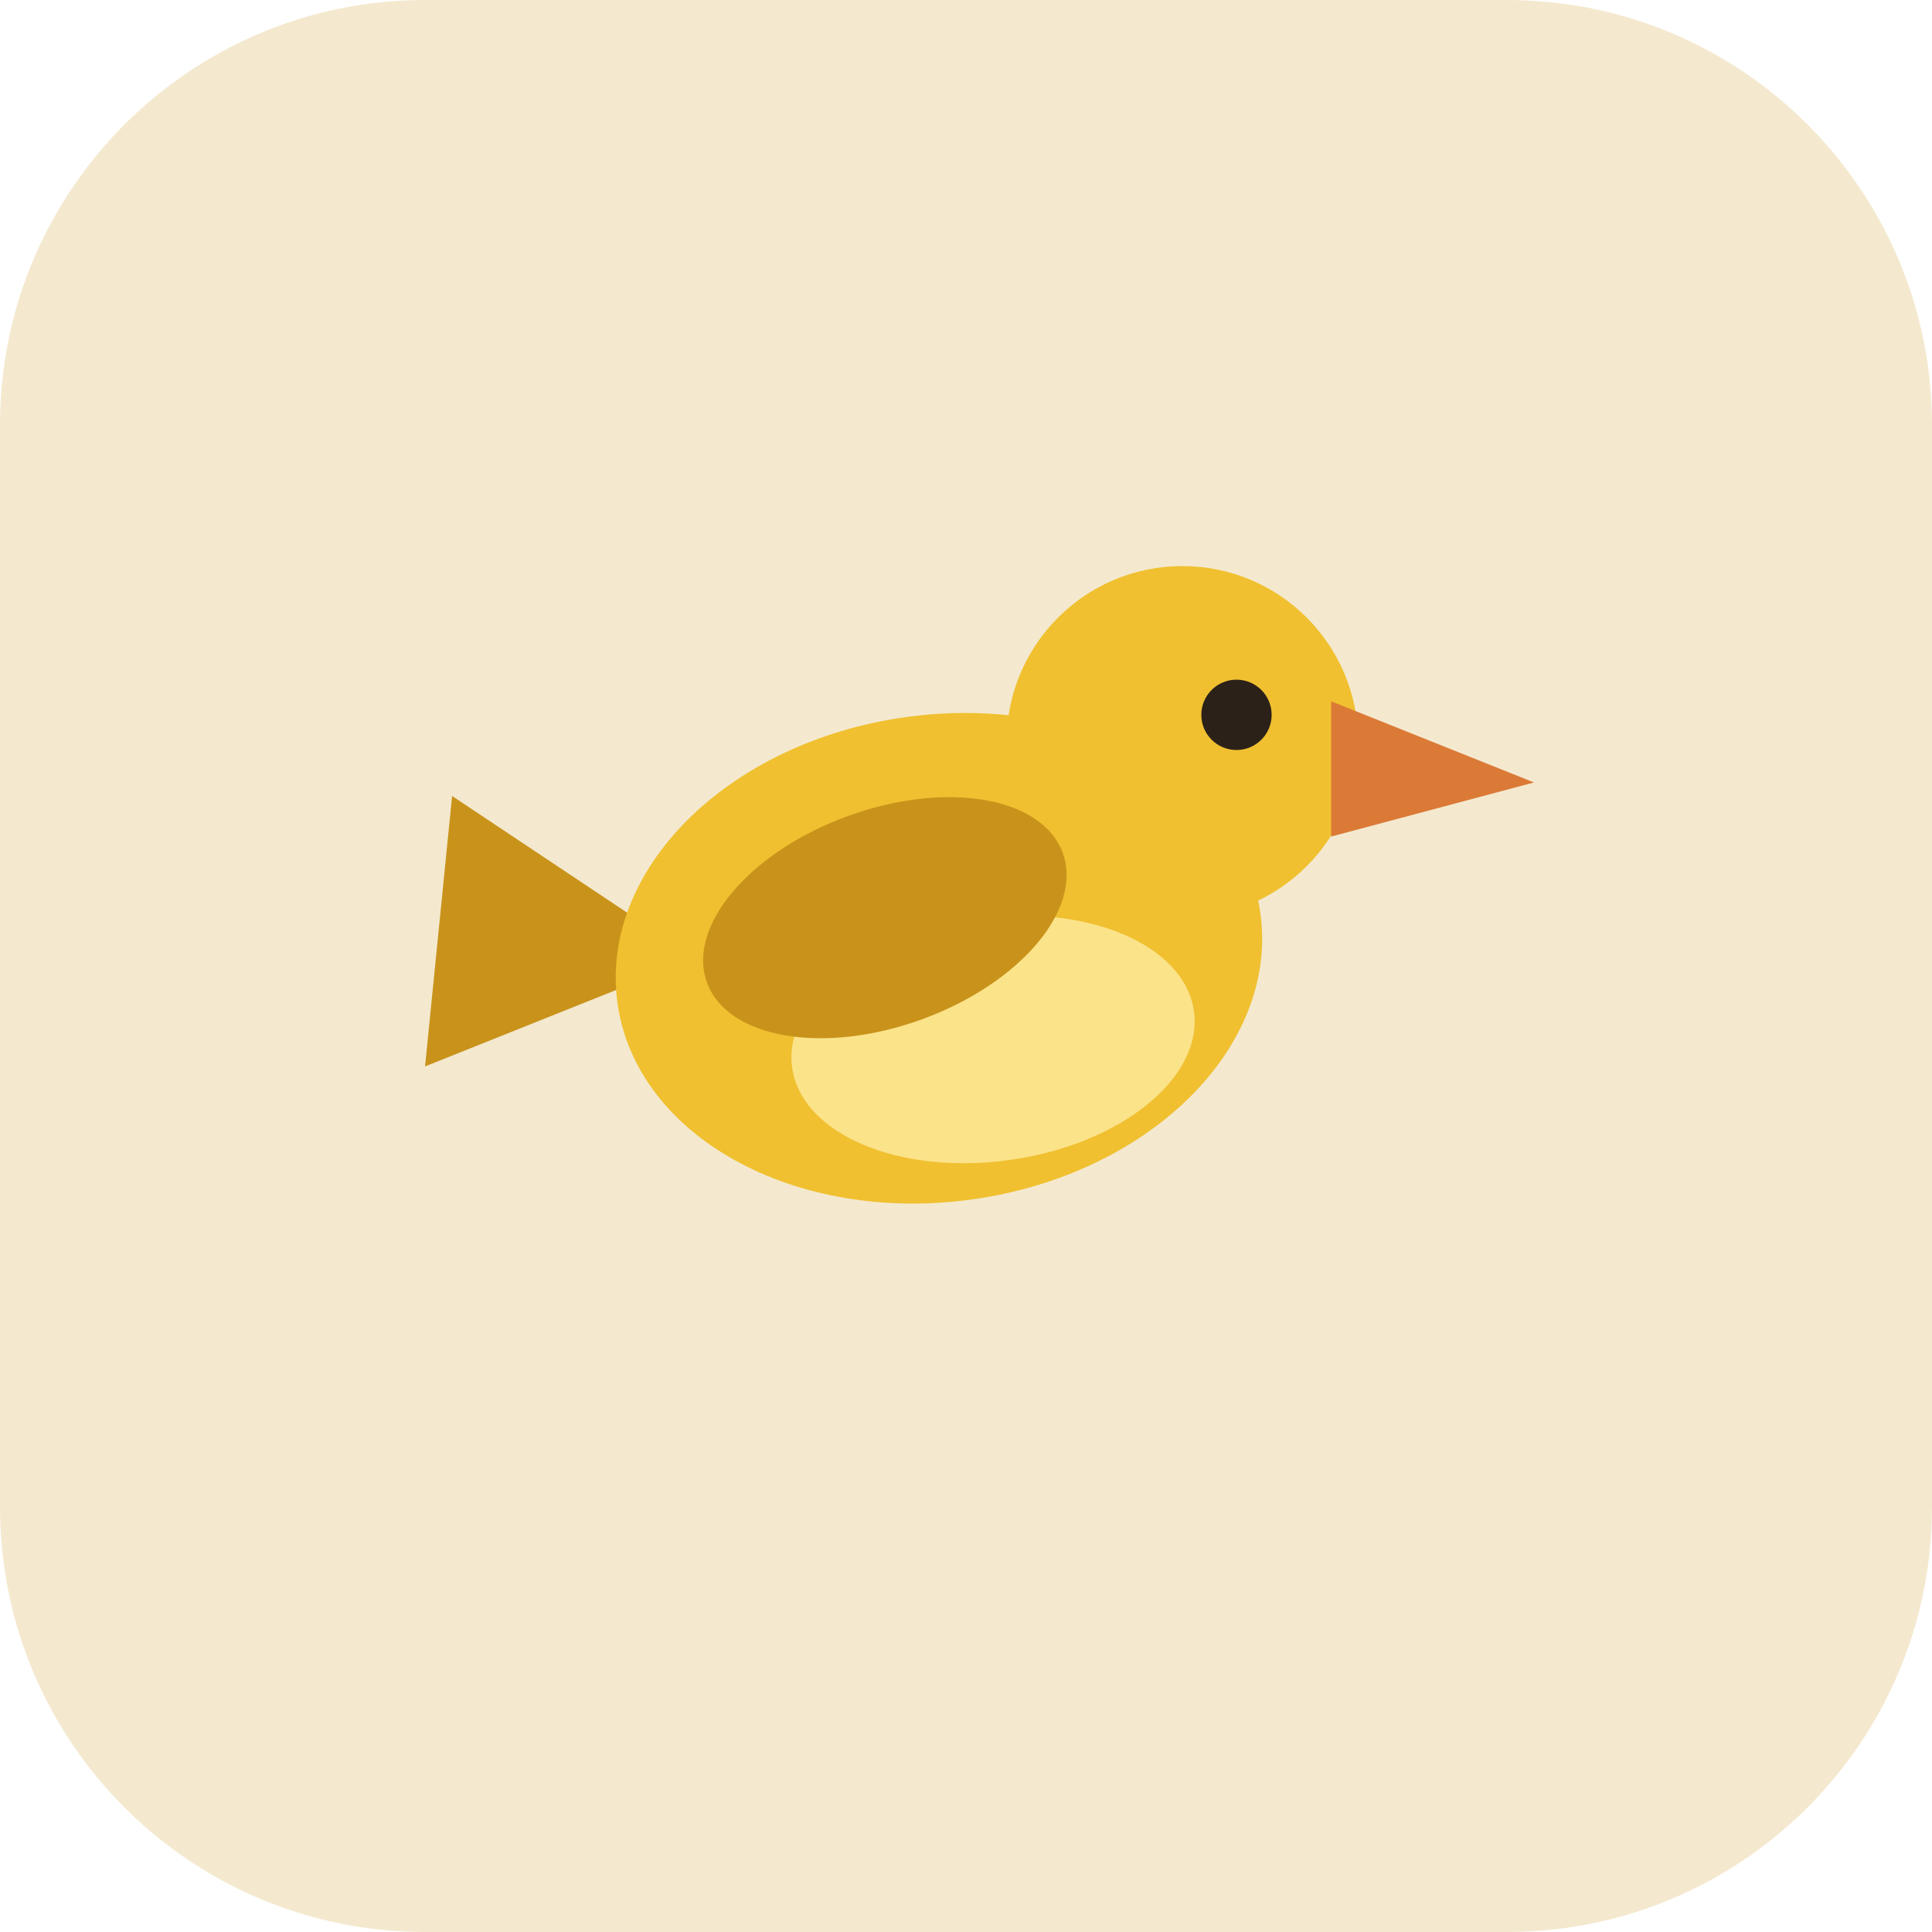
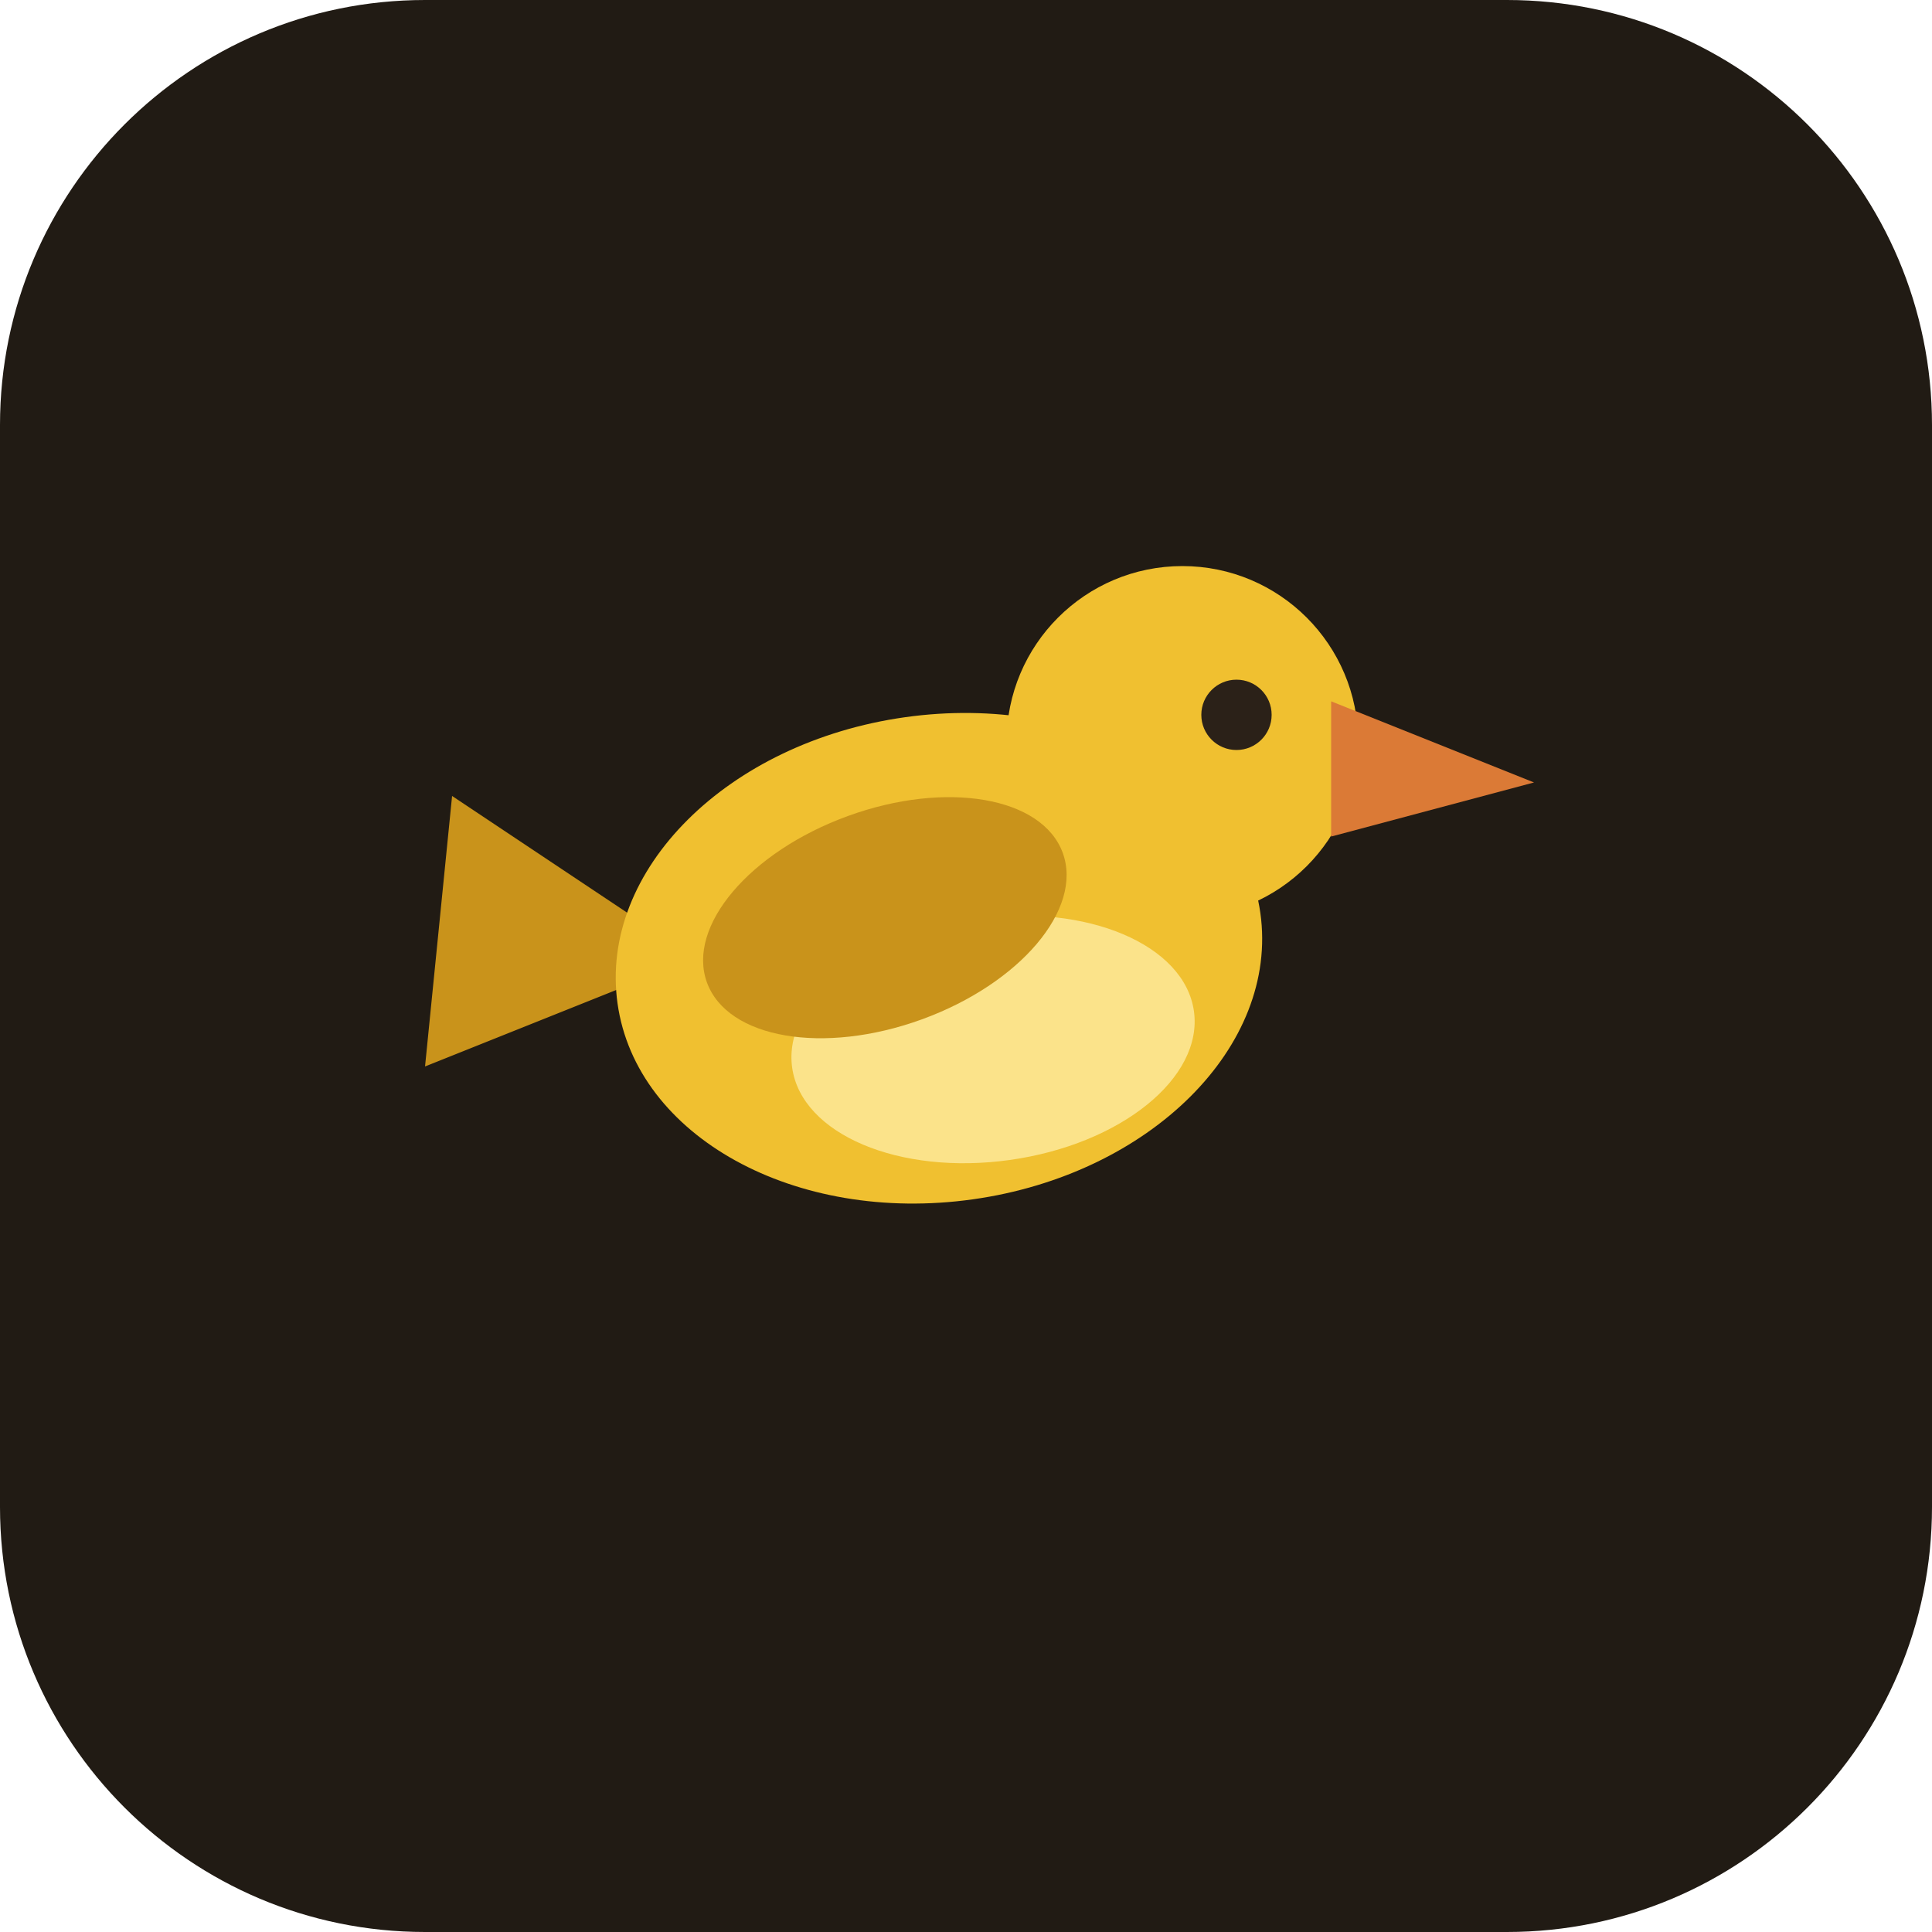
<svg xmlns="http://www.w3.org/2000/svg" viewBox="0 0 100 100">
-   <rect width="100" height="100" rx="22" fill="#F4E9CF" />
+   <rect width="100" height="100" rx="22" fill="#211B14" />
  <g transform="translate(15 9) scale(0.7)">
    <polygon points="30,58 12,46 10,66" fill="#C9931B" />
    <ellipse cx="48" cy="58" rx="24" ry="18" transform="rotate(-8 48 58)" fill="#F0C030" />
    <ellipse cx="52" cy="64" rx="15" ry="9" transform="rotate(-8 52 64)" fill="#FBE38A" />
    <circle cx="66" cy="42" r="13" fill="#F0C030" />
    <polygon points="77,39 92,45 77,49" fill="#DB7A36" />
    <ellipse cx="44" cy="55" rx="14" ry="8" transform="rotate(-20 44 55)" fill="#C9931B" />
    <circle cx="70" cy="40" r="2.6" fill="#2B2118" />
  </g>
</svg>
